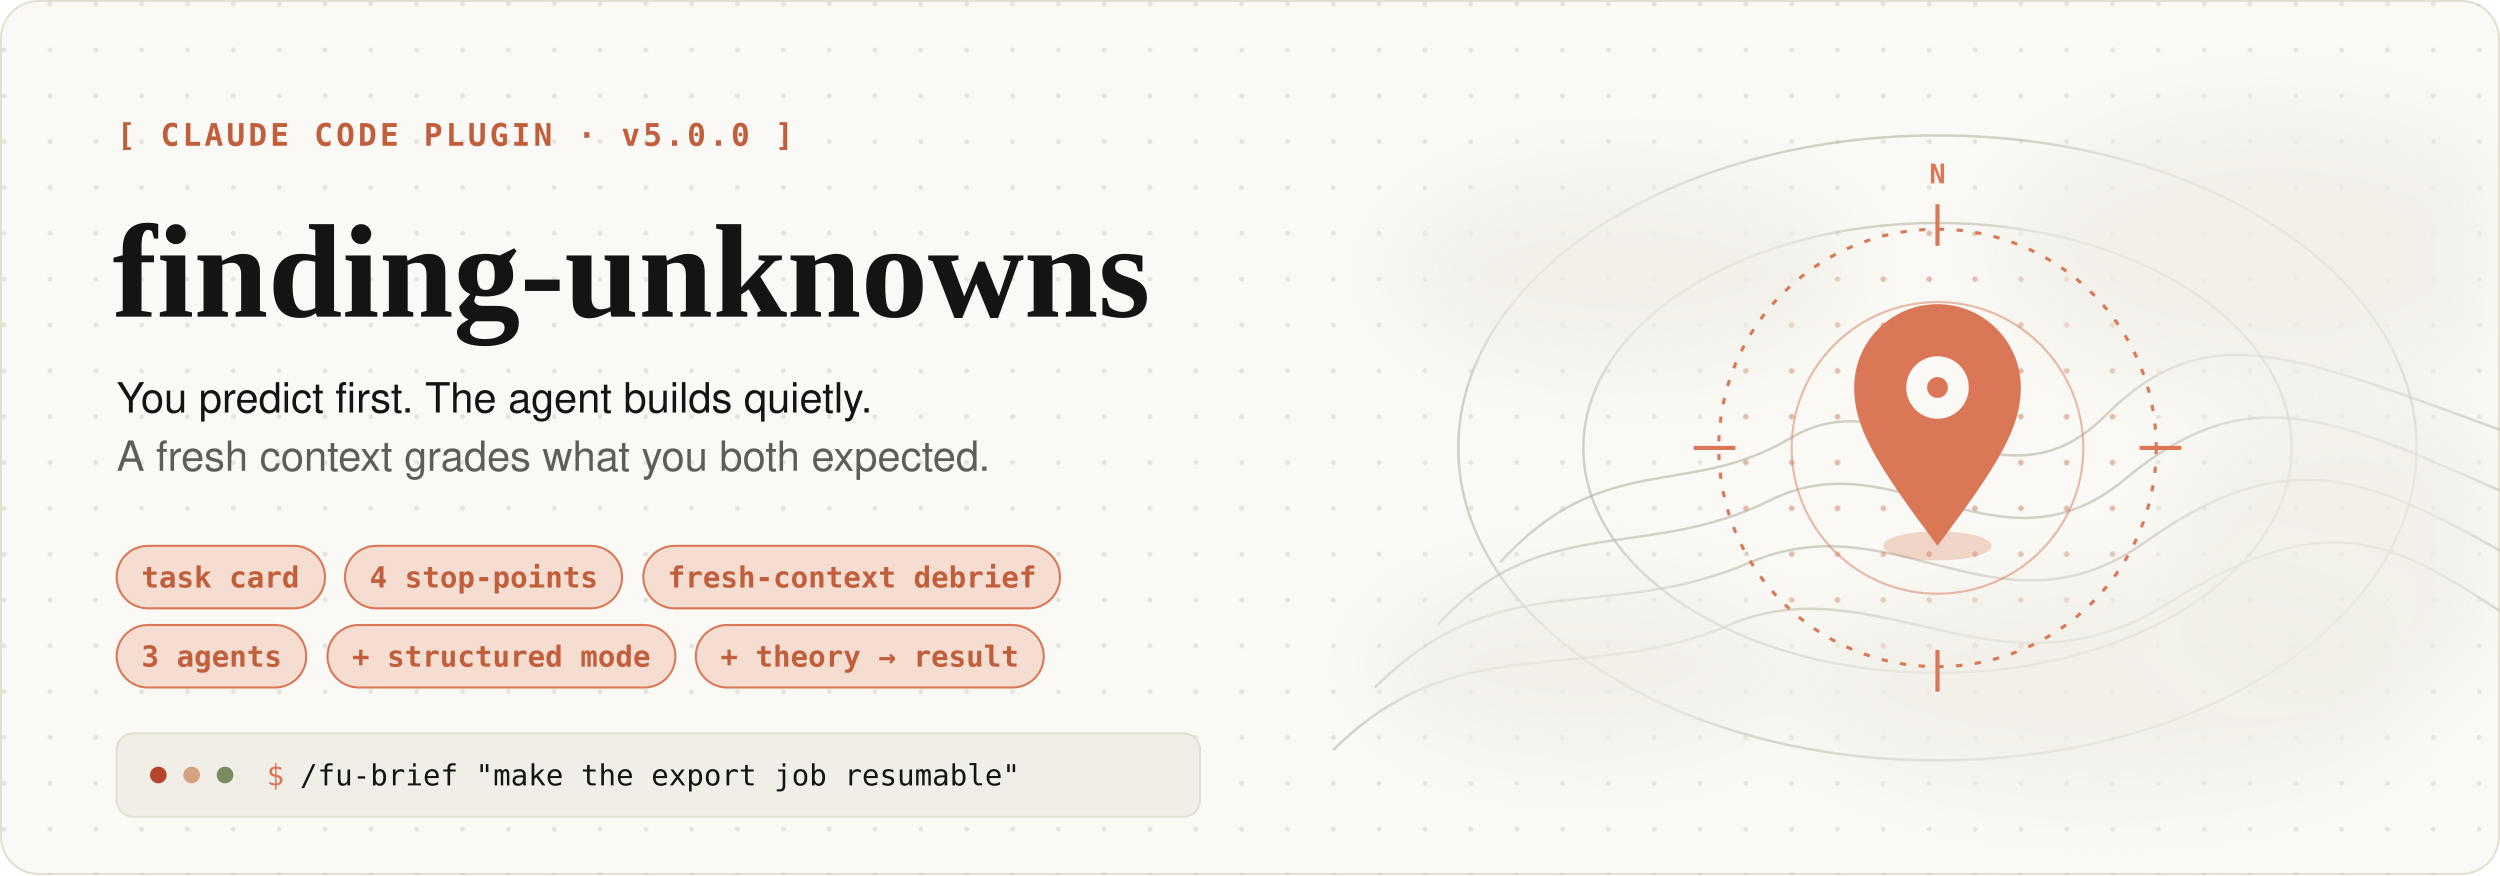
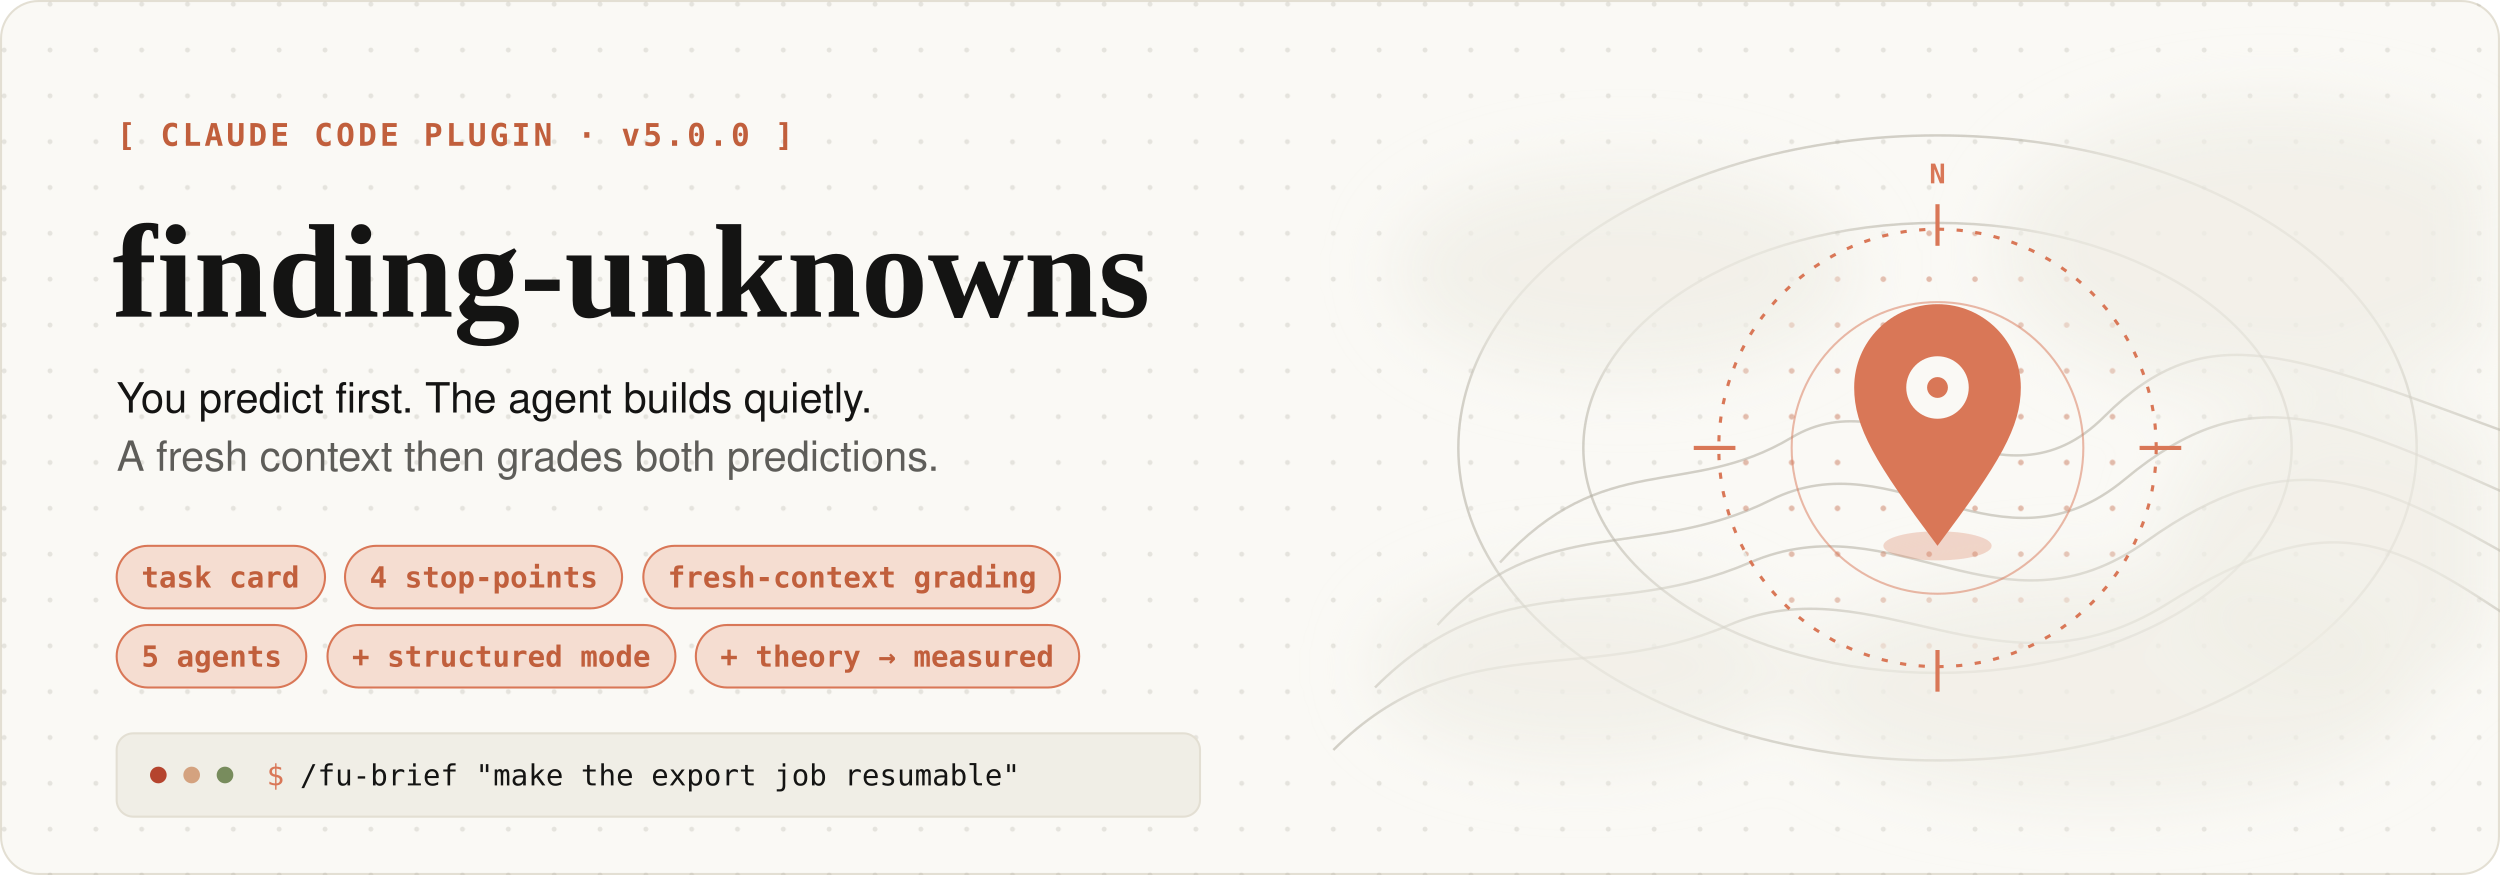
<svg xmlns="http://www.w3.org/2000/svg" width="1200" height="420" viewBox="0 0 1200 420" role="img" aria-labelledby="t d">
  <defs>
    <pattern id="dots" width="22" height="22" patternUnits="userSpaceOnUse">
      <circle cx="2" cy="2" r="1.2" fill="#B1ADA1" opacity="0.28" />
    </pattern>
    <pattern id="dotsb" width="22" height="22" patternUnits="userSpaceOnUse">
      <circle cx="2" cy="2" r="1.4" fill="#D97757" opacity="0.75" />
    </pattern>
    <filter id="fog" x="-30%" y="-30%" width="160%" height="160%">
      <feGaussianBlur stdDeviation="16" />
    </filter>
    <clipPath id="clr">
      <circle cx="930" cy="215" r="105" />
    </clipPath>
    <clipPath id="frame">
      <rect width="1200" height="420" rx="18" />
    </clipPath>
  </defs>
  <rect x="0.5" y="0.5" width="1199" height="419" rx="18" fill="#FAF9F5" stroke="#E3DFD3" />
  <g clip-path="url(#frame)">
    <rect width="1200" height="420" fill="url(#dots)" />
    <g fill="none" stroke="#B1ADA1" stroke-opacity="0.55" stroke-width="1.2">
      <path d="M640 360C700 300 760 330 830 300S960 340 1040 290S1150 260 1210 300" />
      <path d="M660 330C720 270 770 300 840 270S960 310 1030 260S1140 230 1210 270" />
      <path d="M690 300C740 245 790 270 850 240S960 280 1020 230S1120 200 1210 240" />
      <path d="M720 270C770 215 810 240 860 210S960 250 1010 200S1100 170 1210 210" />
      <ellipse cx="930" cy="215" rx="230" ry="150" />
      <ellipse cx="930" cy="215" rx="170" ry="108" />
    </g>
    <g clip-path="url(#clr)">
      <rect x="800" y="100" width="260" height="230" fill="url(#dotsb)" opacity="0.5" />
    </g>
    <g filter="url(#fog)" fill="#F0EEE6">
      <ellipse cx="1090" cy="120" rx="130" ry="70" opacity="0.75" />
      <ellipse cx="1010" cy="330" rx="150" ry="55" opacity="0.75" />
      <ellipse cx="780" cy="130" rx="110" ry="50" opacity="0.75" />
      <ellipse cx="1130" cy="260" rx="90" ry="70" opacity="0.75" />
      <ellipse cx="760" cy="320" rx="100" ry="45" opacity="0.75" />
    </g>
    <circle cx="930" cy="215" r="105" fill="none" stroke="#D97757" stroke-width="1.5" stroke-dasharray="3 6" />
    <circle cx="930" cy="215" r="70" fill="none" stroke="#D97757" stroke-opacity="0.5" stroke-width="1" />
    <g stroke="#D97757" stroke-width="2">
      <path d="M930 98V118M930 312V332M813 215H833M1027 215H1047" />
    </g>
    <g font-family="ui-monospace, SFMono-Regular, Menlo, Consolas, monospace" font-size="13" font-weight="700" fill="#D97757" text-anchor="middle">
      <text x="930" y="88">N</text>
    </g>
    <ellipse cx="930" cy="262" rx="26" ry="7" fill="#D97757" opacity="0.28" />
    <path d="M930 262C900 222 890 205 890 186a40 40 0 0 1 80 0c0 19-10 36-40 76z" fill="#D97757" />
    <circle cx="930" cy="186" r="15" fill="#FAF9F5" />
    <circle cx="930" cy="186" r="5" fill="#D97757" />
  </g>
  <text x="56" y="70" font-family="ui-monospace, SFMono-Regular, Menlo, Consolas, monospace" font-size="15" fill="#C15F3C" font-weight="700" letter-spacing="1.5">[ CLAUDE CODE PLUGIN · v5.0.0 ]</text>
  <text x="54" y="152" font-family="Georgia, 'Times New Roman', serif" font-size="64" fill="#141413" font-weight="700">finding-unknowns</text>
  <text x="56" y="198" font-family="-apple-system, 'Segoe UI', Helvetica, Arial, sans-serif" font-size="20" fill="#141413">You predict first. The agent builds quietly.</text>
-   <text x="56" y="226" font-family="-apple-system, 'Segoe UI', Helvetica, Arial, sans-serif" font-size="20" fill="#5E5D59">A fresh context grades what you both expected.</text>
+   <text x="56" y="226" font-family="-apple-system, 'Segoe UI', Helvetica, Arial, sans-serif" font-size="20" fill="#5E5D59">A fresh context then grades both predictions.</text>
  <rect x="56" y="262" width="100" height="30" rx="15.0" fill="#F5DDD1" stroke="#D97757" />
  <text x="105.8" y="282.0" font-family="ui-monospace, SFMono-Regular, Menlo, Consolas, monospace" font-size="14" fill="#C15F3C" font-weight="700" text-anchor="middle">task card</text>
  <rect x="165.6" y="262" width="133" height="30" rx="15.0" fill="#F5DDD1" stroke="#D97757" />
  <text x="232.2" y="282.0" font-family="ui-monospace, SFMono-Regular, Menlo, Consolas, monospace" font-size="14" fill="#C15F3C" font-weight="700" text-anchor="middle">4 stop-points</text>
  <rect x="308.8" y="262" width="200" height="30" rx="15.0" fill="#F5DDD1" stroke="#D97757" />
-   <text x="409.0" y="282.0" font-family="ui-monospace, SFMono-Regular, Menlo, Consolas, monospace" font-size="14" fill="#C15F3C" font-weight="700" text-anchor="middle">fresh-context debrief</text>
+   <text x="409.0" y="282.0" font-family="ui-monospace, SFMono-Regular, Menlo, Consolas, monospace" font-size="14" fill="#C15F3C" font-weight="700" text-anchor="middle">fresh-context grading</text>
  <rect x="56" y="300" width="91" height="30" rx="15.0" fill="#F5DDD1" stroke="#D97757" />
-   <text x="101.6" y="320.0" font-family="ui-monospace, SFMono-Regular, Menlo, Consolas, monospace" font-size="14" fill="#C15F3C" font-weight="700" text-anchor="middle">3 agents</text>
+   <text x="101.6" y="320.0" font-family="ui-monospace, SFMono-Regular, Menlo, Consolas, monospace" font-size="14" fill="#C15F3C" font-weight="700" text-anchor="middle">5 agents</text>
  <rect x="157.2" y="300" width="167" height="30" rx="15.0" fill="#F5DDD1" stroke="#D97757" />
  <text x="240.6" y="320.0" font-family="ui-monospace, SFMono-Regular, Menlo, Consolas, monospace" font-size="14" fill="#C15F3C" font-weight="700" text-anchor="middle">+ structured mode</text>
-   <rect x="334.0" y="300" width="167" height="30" rx="15.0" fill="#F5DDD1" stroke="#D97757" />
-   <text x="417.4" y="320.0" font-family="ui-monospace, SFMono-Regular, Menlo, Consolas, monospace" font-size="14" fill="#C15F3C" font-weight="700" text-anchor="middle">+ theory → result</text>
+   <rect x="334.0" y="300" width="184" height="30" rx="15.0" fill="#F5DDD1" stroke="#D97757" />
+   <text x="425.8" y="320.0" font-family="ui-monospace, SFMono-Regular, Menlo, Consolas, monospace" font-size="14" fill="#C15F3C" font-weight="700" text-anchor="middle">+ theory → measured</text>
  <rect x="56" y="352" width="520" height="40" rx="8" fill="#F0EEE6" stroke="#E3DFD3" stroke-width="1" />
  <circle cx="76" cy="372" r="4" fill="#B5442E" />
  <circle cx="92" cy="372" r="4" fill="#D4A27F" />
  <circle cx="108" cy="372" r="4" fill="#788C5D" />
  <text x="128" y="377" font-family="ui-monospace, SFMono-Regular, Menlo, Consolas, monospace" font-size="14" fill="#D97757">$</text>
  <text x="144" y="377" font-family="ui-monospace, SFMono-Regular, Menlo, Consolas, monospace" font-size="14" fill="#141413">/fu-brief "make the export job resumable"</text>
</svg>
